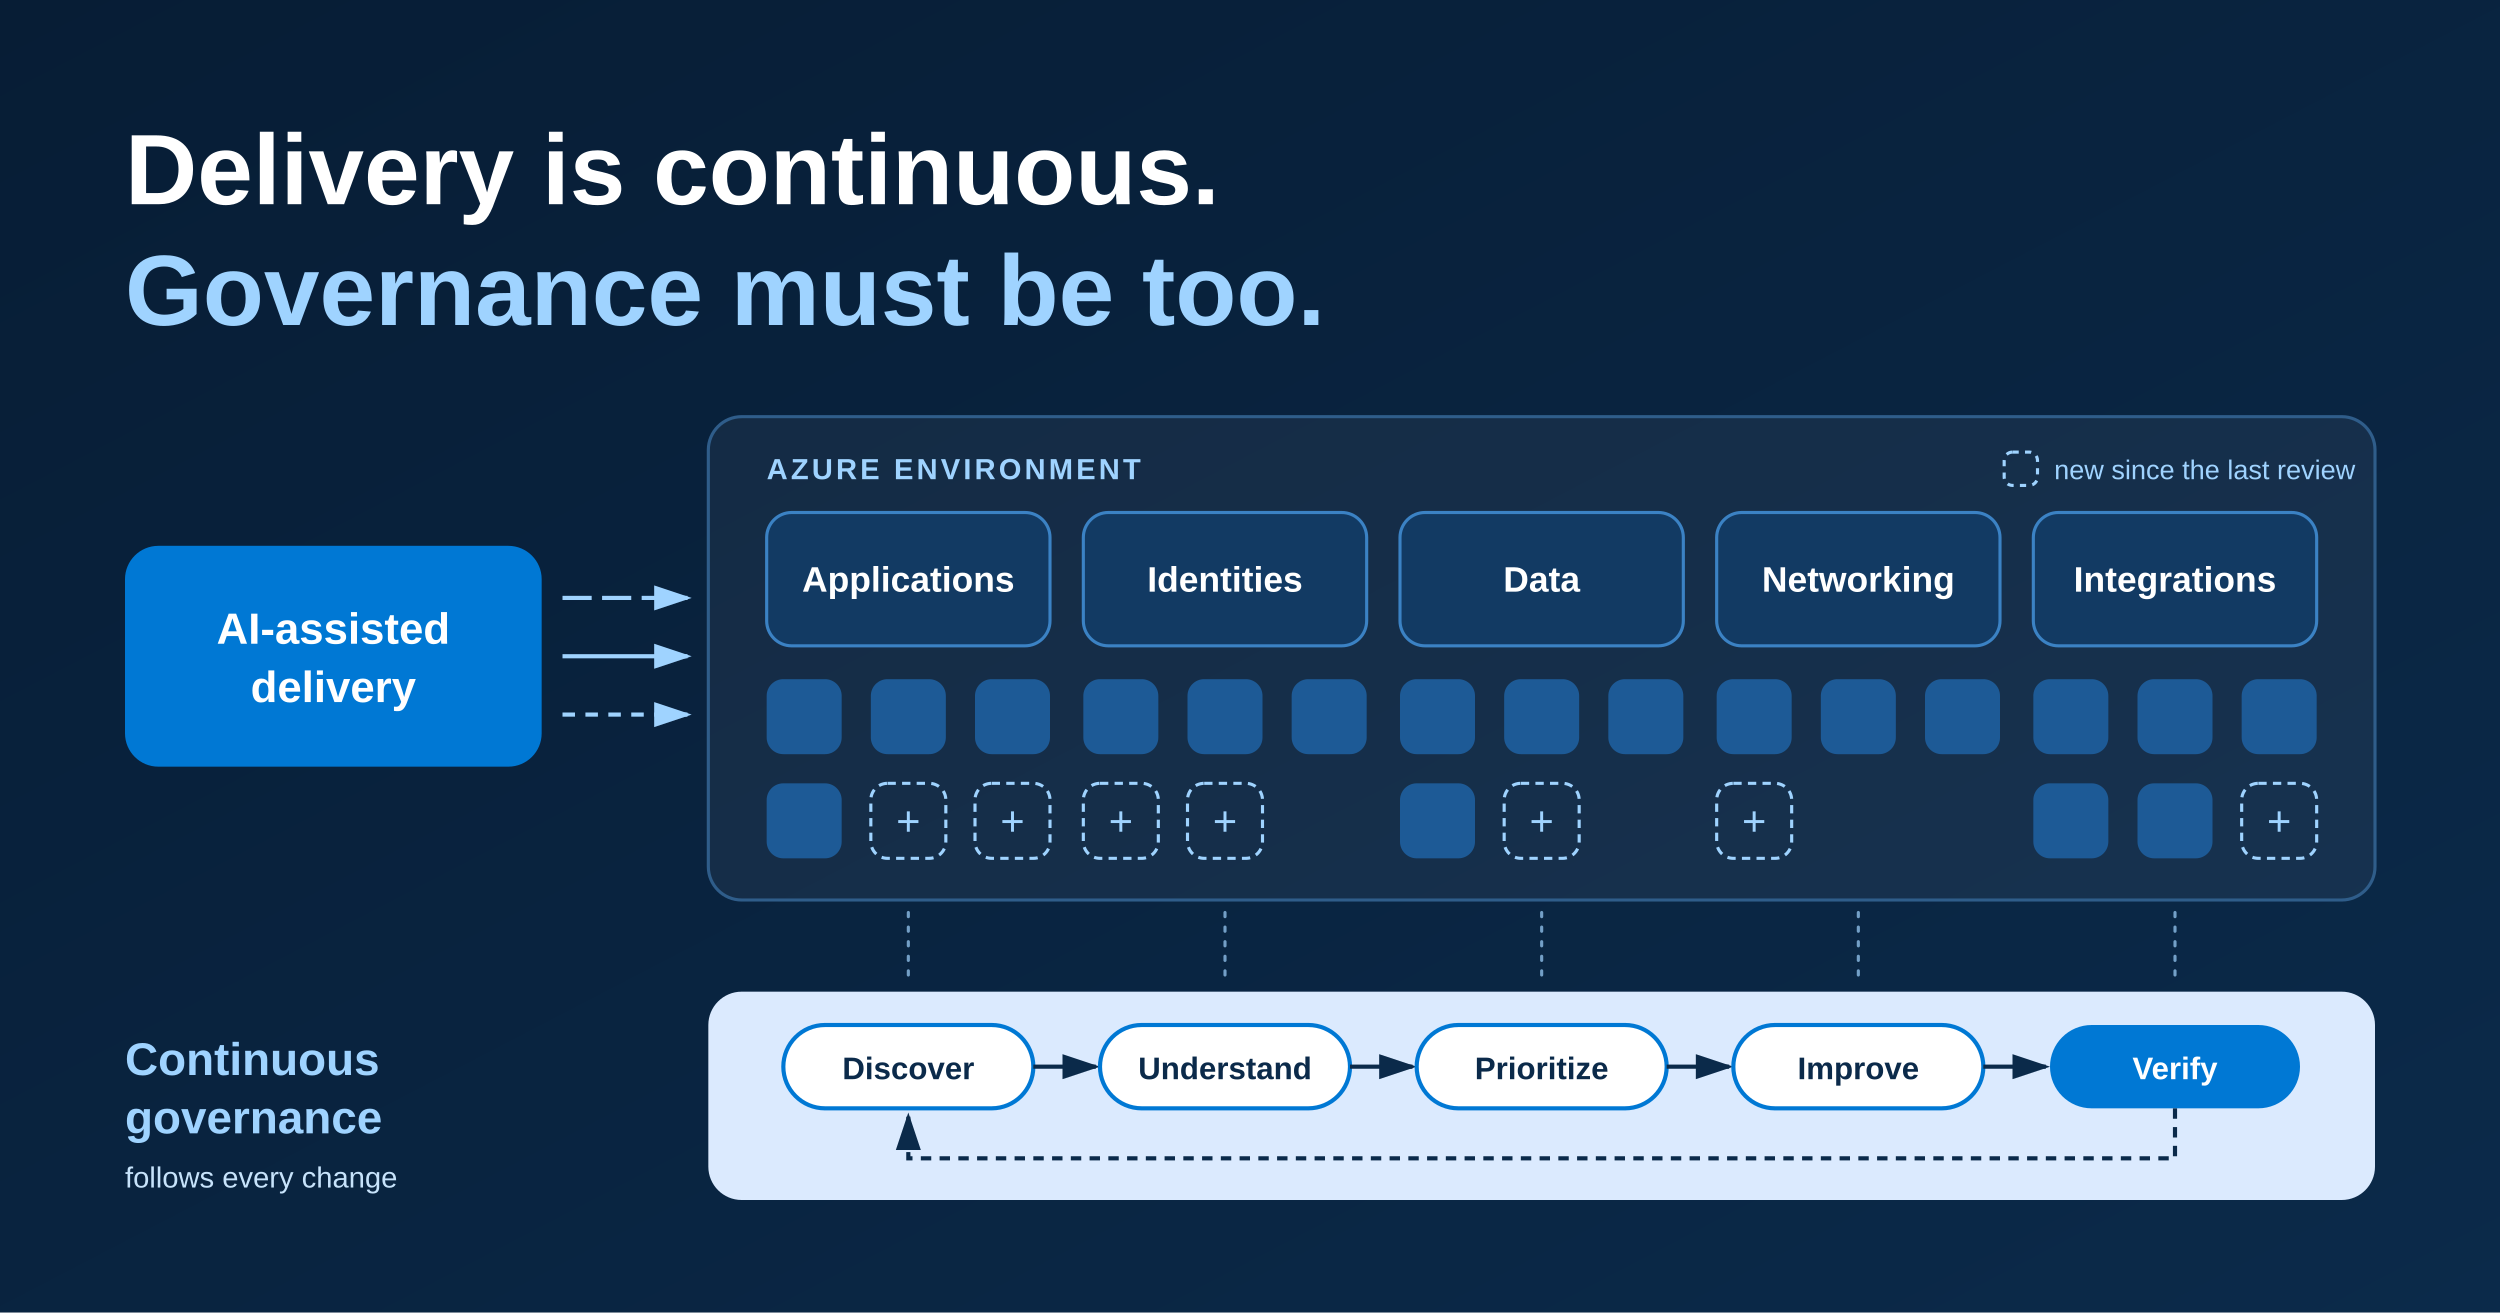
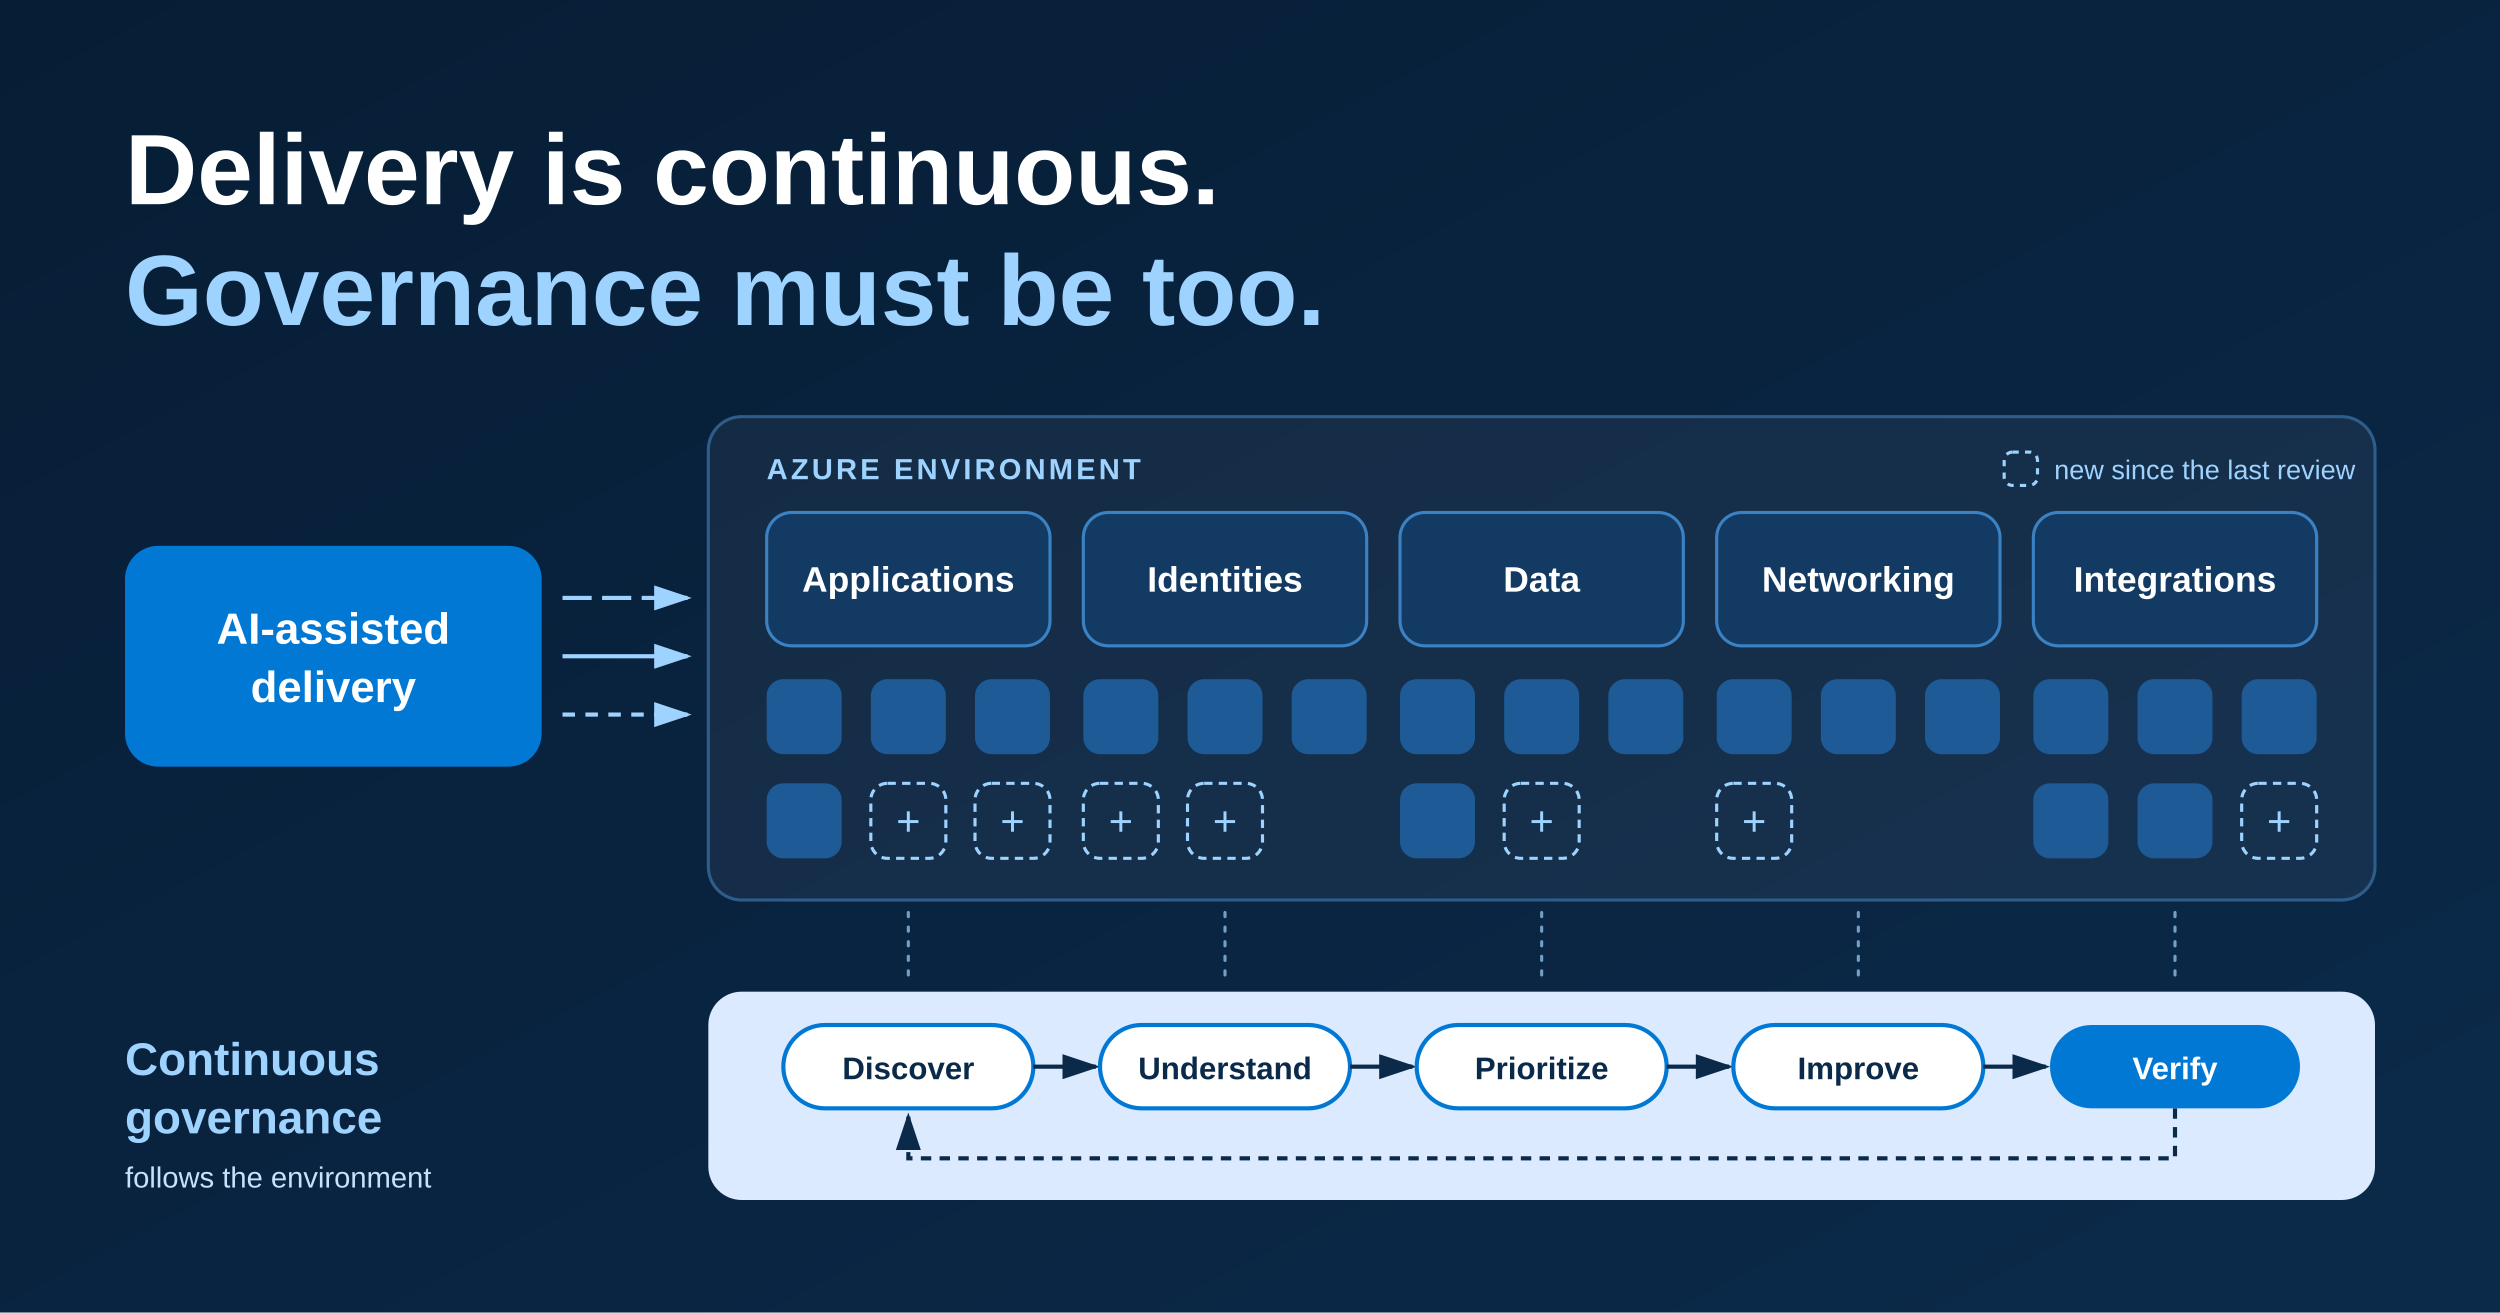
<svg xmlns="http://www.w3.org/2000/svg" viewBox="0 0 1200 630" font-family="'Segoe UI', Arial, sans-serif">
  <defs>
    <linearGradient id="bg" x1="0" y1="0" x2="1" y2="1">
      <stop offset="0" stop-color="#071d35" />
      <stop offset="1" stop-color="#0b2a4a" />
    </linearGradient>
    <marker id="arrowL" markerWidth="9" markerHeight="6" refX="8" refY="3" orient="auto">
      <polygon points="0 0, 9 3, 0 6" fill="#9fd3ff" />
    </marker>
    <marker id="arrowB" markerWidth="9" markerHeight="6" refX="8" refY="3" orient="auto">
      <polygon points="0 0, 9 3, 0 6" fill="#0b2a4a" />
    </marker>
  </defs>
  <rect width="1200" height="630" fill="url(#bg)" />
  <text x="60" y="98" font-size="48" font-weight="700" fill="#ffffff">Delivery is continuous.</text>
  <text x="60" y="156" font-size="48" font-weight="700" fill="#9fd3ff">Governance must be too.</text>
  <rect x="60" y="262" width="200" height="106" rx="16" fill="#0078d4" />
  <text x="160" y="309" text-anchor="middle" font-size="21" font-weight="600" fill="#ffffff">AI-assisted</text>
  <text x="160" y="337" text-anchor="middle" font-size="21" font-weight="600" fill="#ffffff">delivery</text>
  <line x1="270" y1="287" x2="330" y2="287" stroke="#9fd3ff" stroke-width="2" stroke-dasharray="14 5" marker-end="url(#arrowL)" />
  <line x1="270" y1="315" x2="330" y2="315" stroke="#9fd3ff" stroke-width="2" marker-end="url(#arrowL)" />
  <line x1="270" y1="343" x2="330" y2="343" stroke="#9fd3ff" stroke-width="2" stroke-dasharray="6 5" marker-end="url(#arrowL)" />
  <rect x="340" y="200" width="800" height="232" rx="16" fill="#ffffff" fill-opacity="0.05" stroke="#2f5d8a" stroke-width="1.5" />
  <text x="368" y="230" font-size="14" font-weight="600" letter-spacing="1.5" fill="#9fd3ff">AZURE ENVIRONMENT</text>
  <rect x="962" y="217" width="16" height="16" rx="4" fill="none" stroke="#9fd3ff" stroke-width="1.5" stroke-dasharray="3 3" />
  <text x="986" y="230" font-size="13" fill="#9fd3ff">new since the last review</text>
  <rect x="368" y="246" width="136" height="64" rx="12" fill="#123a63" stroke="#3b82c4" stroke-width="1.5" />
  <text x="436" y="284" text-anchor="middle" font-size="17" font-weight="600" fill="#ffffff">Applications</text>
  <rect x="368" y="326" width="36" height="36" rx="8" fill="#1d5a96" />
  <rect x="368" y="376" width="36" height="36" rx="8" fill="#1d5a96" />
  <rect x="418" y="326" width="36" height="36" rx="8" fill="#1d5a96" />
  <rect x="418" y="376" width="36" height="36" rx="8" fill="none" stroke="#9fd3ff" stroke-width="1.5" stroke-dasharray="4 3" />
  <text x="436" y="401" text-anchor="middle" font-size="20" fill="#9fd3ff">+</text>
  <rect x="468" y="326" width="36" height="36" rx="8" fill="#1d5a96" />
  <rect x="468" y="376" width="36" height="36" rx="8" fill="none" stroke="#9fd3ff" stroke-width="1.5" stroke-dasharray="4 3" />
  <text x="486" y="401" text-anchor="middle" font-size="20" fill="#9fd3ff">+</text>
  <rect x="520" y="246" width="136" height="64" rx="12" fill="#123a63" stroke="#3b82c4" stroke-width="1.5" />
  <text x="588" y="284" text-anchor="middle" font-size="17" font-weight="600" fill="#ffffff">Identities</text>
  <rect x="520" y="326" width="36" height="36" rx="8" fill="#1d5a96" />
  <rect x="520" y="376" width="36" height="36" rx="8" fill="none" stroke="#9fd3ff" stroke-width="1.5" stroke-dasharray="4 3" />
  <text x="538" y="401" text-anchor="middle" font-size="20" fill="#9fd3ff">+</text>
  <rect x="570" y="326" width="36" height="36" rx="8" fill="#1d5a96" />
  <rect x="570" y="376" width="36" height="36" rx="8" fill="none" stroke="#9fd3ff" stroke-width="1.5" stroke-dasharray="4 3" />
  <text x="588" y="401" text-anchor="middle" font-size="20" fill="#9fd3ff">+</text>
  <rect x="620" y="326" width="36" height="36" rx="8" fill="#1d5a96" />
  <rect x="672" y="246" width="136" height="64" rx="12" fill="#123a63" stroke="#3b82c4" stroke-width="1.5" />
  <text x="740" y="284" text-anchor="middle" font-size="17" font-weight="600" fill="#ffffff">Data</text>
  <rect x="672" y="326" width="36" height="36" rx="8" fill="#1d5a96" />
  <rect x="672" y="376" width="36" height="36" rx="8" fill="#1d5a96" />
  <rect x="722" y="326" width="36" height="36" rx="8" fill="#1d5a96" />
  <rect x="722" y="376" width="36" height="36" rx="8" fill="none" stroke="#9fd3ff" stroke-width="1.5" stroke-dasharray="4 3" />
  <text x="740" y="401" text-anchor="middle" font-size="20" fill="#9fd3ff">+</text>
  <rect x="772" y="326" width="36" height="36" rx="8" fill="#1d5a96" />
  <rect x="824" y="246" width="136" height="64" rx="12" fill="#123a63" stroke="#3b82c4" stroke-width="1.5" />
  <text x="892" y="284" text-anchor="middle" font-size="17" font-weight="600" fill="#ffffff">Networking</text>
  <rect x="824" y="326" width="36" height="36" rx="8" fill="#1d5a96" />
  <rect x="824" y="376" width="36" height="36" rx="8" fill="none" stroke="#9fd3ff" stroke-width="1.5" stroke-dasharray="4 3" />
  <text x="842" y="401" text-anchor="middle" font-size="20" fill="#9fd3ff">+</text>
  <rect x="874" y="326" width="36" height="36" rx="8" fill="#1d5a96" />
  <rect x="924" y="326" width="36" height="36" rx="8" fill="#1d5a96" />
  <rect x="976" y="246" width="136" height="64" rx="12" fill="#123a63" stroke="#3b82c4" stroke-width="1.5" />
  <text x="1044" y="284" text-anchor="middle" font-size="17" font-weight="600" fill="#ffffff">Integrations</text>
  <rect x="976" y="326" width="36" height="36" rx="8" fill="#1d5a96" />
  <rect x="976" y="376" width="36" height="36" rx="8" fill="#1d5a96" />
  <rect x="1026" y="326" width="36" height="36" rx="8" fill="#1d5a96" />
  <rect x="1026" y="376" width="36" height="36" rx="8" fill="#1d5a96" />
  <rect x="1076" y="326" width="36" height="36" rx="8" fill="#1d5a96" />
  <rect x="1076" y="376" width="36" height="36" rx="8" fill="none" stroke="#9fd3ff" stroke-width="1.5" stroke-dasharray="4 3" />
  <text x="1094" y="401" text-anchor="middle" font-size="20" fill="#9fd3ff">+</text>
  <line x1="436" y1="438" x2="436" y2="470" stroke="#9fd3ff" stroke-width="1.5" stroke-dasharray="2 5" stroke-linecap="round" opacity="0.7" />
  <line x1="588" y1="438" x2="588" y2="470" stroke="#9fd3ff" stroke-width="1.5" stroke-dasharray="2 5" stroke-linecap="round" opacity="0.7" />
  <line x1="740" y1="438" x2="740" y2="470" stroke="#9fd3ff" stroke-width="1.5" stroke-dasharray="2 5" stroke-linecap="round" opacity="0.7" />
  <line x1="892" y1="438" x2="892" y2="470" stroke="#9fd3ff" stroke-width="1.5" stroke-dasharray="2 5" stroke-linecap="round" opacity="0.7" />
  <line x1="1044" y1="438" x2="1044" y2="470" stroke="#9fd3ff" stroke-width="1.5" stroke-dasharray="2 5" stroke-linecap="round" opacity="0.7" />
  <text x="60" y="516" font-size="22" font-weight="700" fill="#9fd3ff">Continuous</text>
  <text x="60" y="544" font-size="22" font-weight="700" fill="#9fd3ff">governance</text>
-   <text x="60" y="570" font-size="14" fill="#c7e3fb">follows every change</text>
+   <text x="60" y="570" font-size="14" fill="#c7e3fb">follows the environment</text>
  <rect x="340" y="476" width="800" height="100" rx="16" fill="#dbeafe" />
  <rect x="376" y="492" width="120" height="40" rx="20" fill="#ffffff" stroke="#0078d4" stroke-width="2" />
  <text x="436" y="518" text-anchor="middle" font-size="15" font-weight="600" fill="#0b2a4a">Discover</text>
  <line x1="496" y1="512" x2="526" y2="512" stroke="#0b2a4a" stroke-width="2" marker-end="url(#arrowB)" />
  <rect x="528" y="492" width="120" height="40" rx="20" fill="#ffffff" stroke="#0078d4" stroke-width="2" />
  <text x="588" y="518" text-anchor="middle" font-size="15" font-weight="600" fill="#0b2a4a">Understand</text>
  <line x1="648" y1="512" x2="678" y2="512" stroke="#0b2a4a" stroke-width="2" marker-end="url(#arrowB)" />
  <rect x="680" y="492" width="120" height="40" rx="20" fill="#ffffff" stroke="#0078d4" stroke-width="2" />
  <text x="740" y="518" text-anchor="middle" font-size="15" font-weight="600" fill="#0b2a4a">Prioritize</text>
  <line x1="800" y1="512" x2="830" y2="512" stroke="#0b2a4a" stroke-width="2" marker-end="url(#arrowB)" />
  <rect x="832" y="492" width="120" height="40" rx="20" fill="#ffffff" stroke="#0078d4" stroke-width="2" />
  <text x="892" y="518" text-anchor="middle" font-size="15" font-weight="600" fill="#0b2a4a">Improve</text>
  <line x1="952" y1="512" x2="982" y2="512" stroke="#0b2a4a" stroke-width="2" marker-end="url(#arrowB)" />
  <rect x="984" y="492" width="120" height="40" rx="20" fill="#0078d4" />
  <text x="1044" y="518" text-anchor="middle" font-size="15" font-weight="600" fill="#ffffff">Verify</text>
  <path d="M 1044,532 L 1044,556 L 436,556 L 436,536" fill="none" stroke="#0b2a4a" stroke-width="2" stroke-dasharray="5 4" marker-end="url(#arrowB)" />
</svg>
